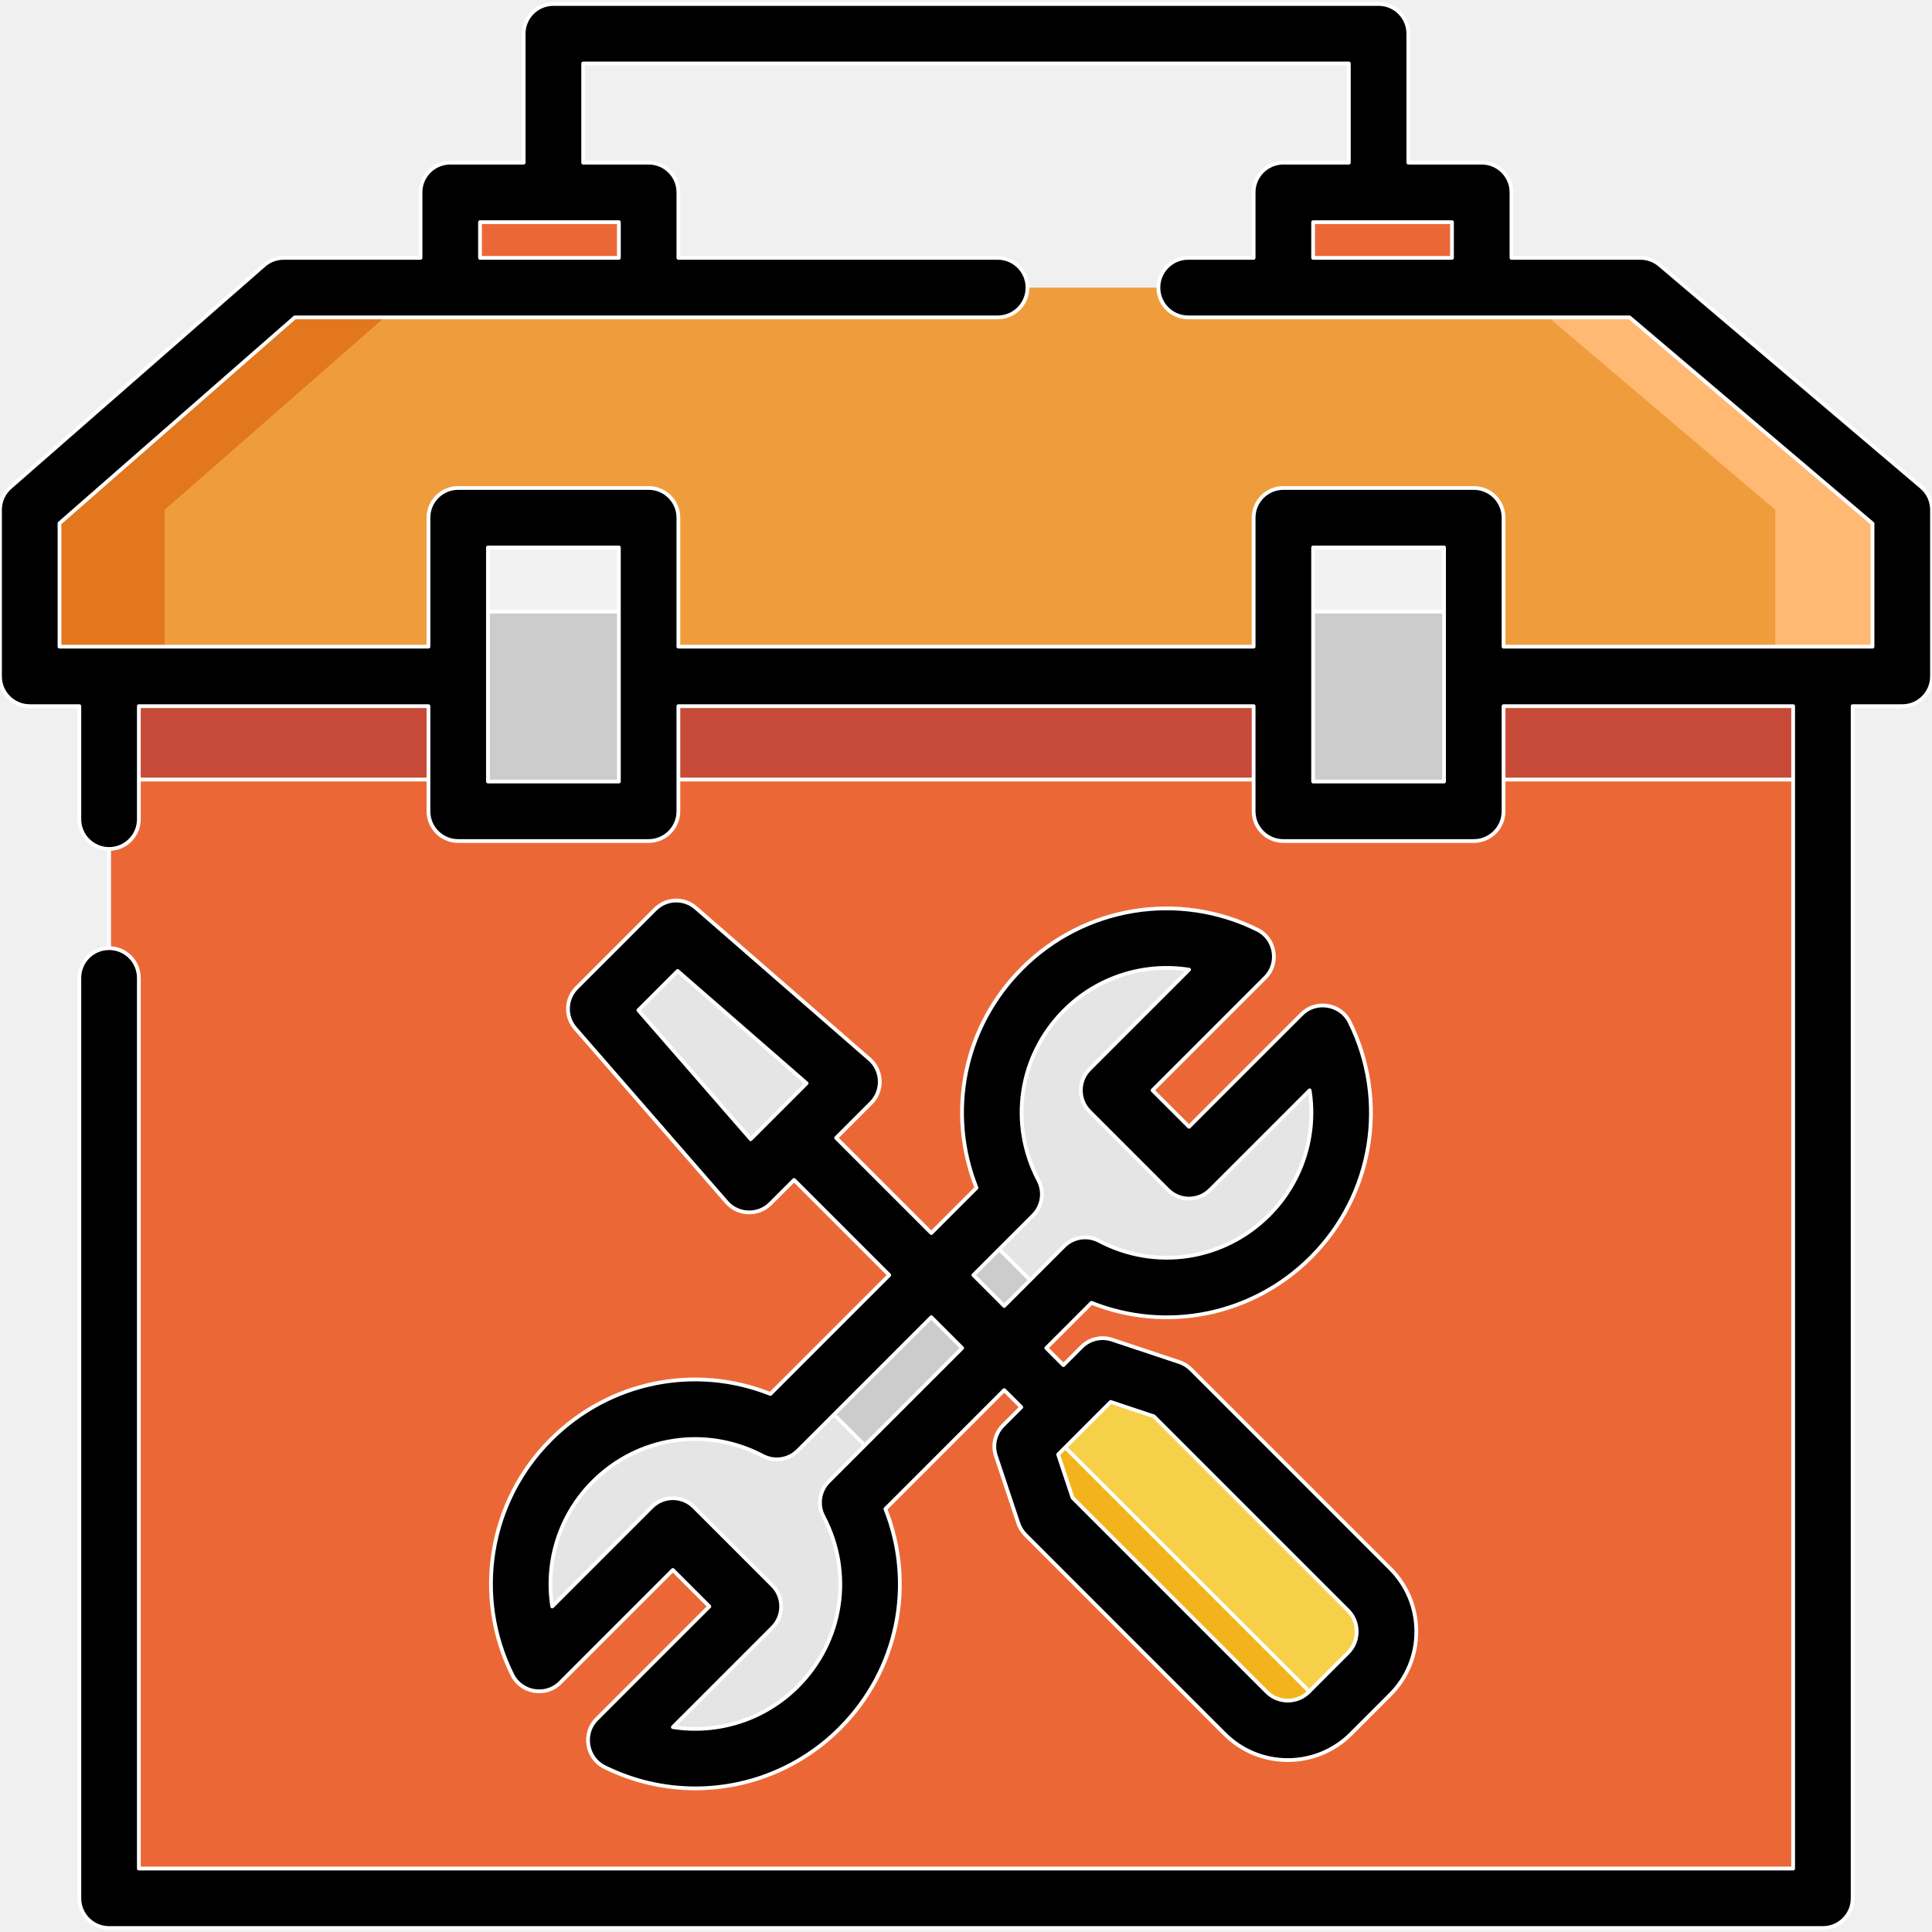
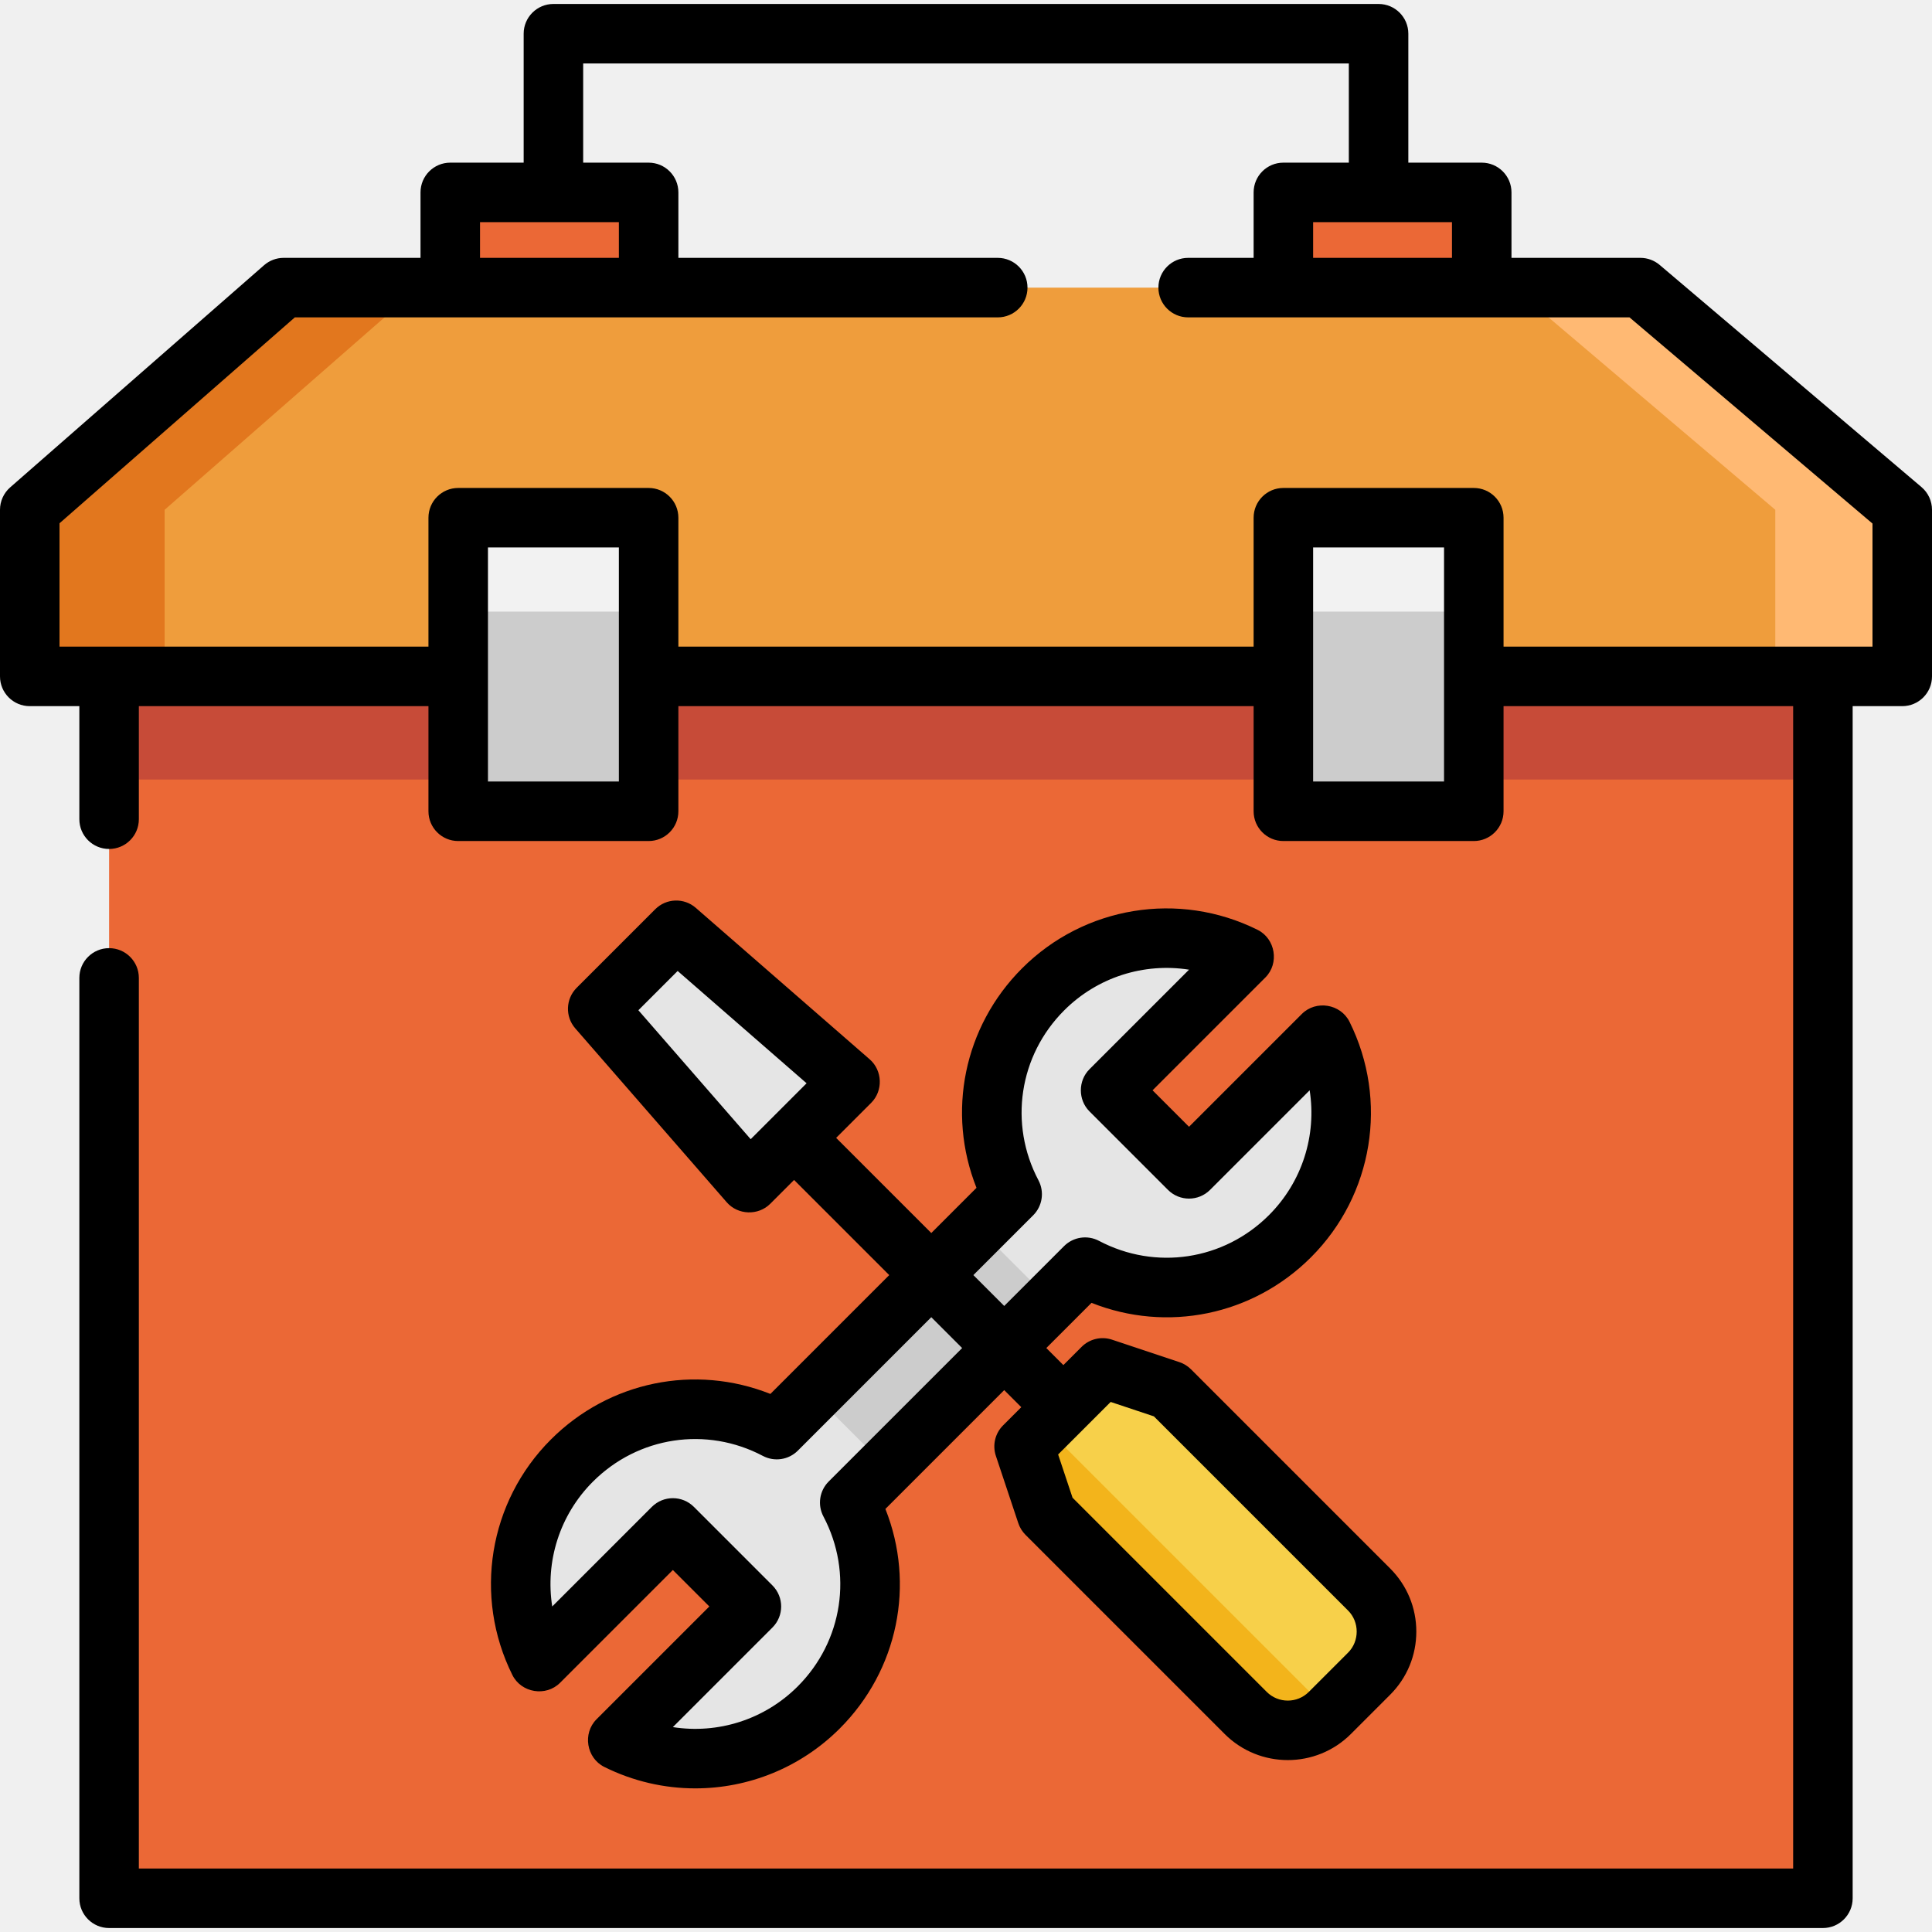
<svg xmlns="http://www.w3.org/2000/svg" version="1.1" id="Layer_1" viewBox="0 0 512 512" xml:space="preserve">
-   <style>
-         path, rect, ellipse, circle {
-         stroke: white;
-         stroke-width: 1;
-         stroke-linejoin: round;
-         vector-effect: non-scaling-stroke;
-         }
-     </style>
  <g>
    <rect x="119.326" y="50.99" style="fill:#EB6836;" width="52.567" height="25.232" />
    <rect x="340.107" y="50.99" style="fill:#EB6836;" width="52.567" height="25.232" />
    <rect x="28.912" y="147.713" style="fill:#EB6836;" width="454.177" height="355.351" />
  </g>
  <rect x="28.912" y="147.713" style="fill:#C74B38;" width="454.177" height="58.875" />
  <path style="fill:#E5E5E5;" d="M225.185,398.19l62.378-62.378c17.469,9.225,39.602,6.489,54.302-8.212  c14.425-14.425,17.319-36.002,8.707-53.311l-35.469,35.469l-20.815-20.815l35.469-35.469c-17.309-8.611-38.886-5.718-53.311,8.707  c-14.701,14.701-17.436,36.833-8.212,54.302l-62.378,62.378c-17.469-9.225-39.602-6.489-54.303,8.212  c-14.425,14.425-17.319,36.002-8.707,53.311l35.469-35.469l20.815,20.815L163.662,461.2c17.309,8.611,38.886,5.718,53.311-8.707  C231.674,437.792,234.411,415.659,225.185,398.19z" />
  <rect x="233.329" y="326.065" transform="matrix(-0.7071 -0.7071 0.7071 -0.7071 169.1833 784.158)" style="fill:#CCCCCC;" width="27.334" height="61.95" />
  <polygon style="fill:#E5E5E5;" points="225.304,286.682 198.542,313.445 158.398,267.353 179.214,246.538 " />
  <path style="fill:#F7D04A;" d="M362.835,443.54l-10.408,10.408c-6.159,6.159-16.143,6.159-22.302,0l-52.782-52.782l-5.947-17.842  l20.815-20.815l17.842,5.947l52.782,52.782C368.993,427.397,368.993,437.382,362.835,443.54z" />
  <path style="fill:#F3B41B;" d="M276.721,377.999l-5.325,5.325l5.947,17.842l52.782,52.782c6.159,6.159,16.143,6.159,22.302,0  l0.121-0.121L276.721,377.999z" />
  <polygon style="fill:#EF9D3C;" points="504.115,179.253 7.885,179.253 7.885,135.097 75.17,76.222 434.727,76.222 504.115,135.097   " />
  <polygon style="fill:#FFB973;" points="434.727,76.222 401.084,76.222 470.472,135.097 470.472,179.253 504.115,179.253   504.115,135.097 " />
  <polygon style="fill:#E2771E;" points="110.916,76.222 75.17,76.222 7.885,135.097 7.885,179.253 43.63,179.253 43.63,135.097 " />
  <g>
    <rect x="121.429" y="137.199" style="fill:#CCCCCC;" width="50.464" height="77.799" />
    <rect x="340.107" y="137.199" style="fill:#CCCCCC;" width="50.464" height="77.799" />
  </g>
  <g>
    <rect x="121.429" y="137.199" style="fill:#F2F2F2;" width="50.464" height="24.882" />
    <rect x="340.107" y="137.199" style="fill:#F2F2F2;" width="50.464" height="24.882" />
  </g>
  <path d="M204.16,369.406c-19.947-7.933-42.695-3.395-58.181,12.09c-16.471,16.47-20.566,41.547-10.191,62.4  c2.358,4.739,8.885,5.814,12.635,2.064l29.894-29.895l9.664,9.664l-29.894,29.894c-3.75,3.751-2.678,10.277,2.063,12.636  c7.681,3.822,15.933,5.679,24.119,5.679c14.037-0.001,27.876-5.467,38.28-15.871c15.487-15.486,20.024-38.234,12.09-58.182  l31.491-31.491l4.521,4.521l-4.832,4.832c-2.112,2.112-2.849,5.236-1.905,8.07l5.947,17.842c0.387,1.161,1.04,2.215,1.905,3.083  l52.782,52.782c4.612,4.611,10.669,6.917,16.727,6.917c6.058,0,12.116-2.306,16.728-6.918l10.407-10.408  c4.467-4.467,6.928-10.407,6.928-16.726s-2.46-12.258-6.928-16.727l-52.782-52.781c-0.865-0.865-1.921-1.517-3.081-1.905  l-17.842-5.947c-2.834-0.944-5.958-0.207-8.069,1.905l-4.832,4.832l-4.521-4.521l11.978-11.978  c19.947,7.93,42.695,3.396,58.181-12.09c16.47-16.471,20.566-41.548,10.191-62.4c-2.358-4.739-8.885-5.814-12.635-2.064  l-29.894,29.895l-9.665-9.664l29.895-29.895c3.75-3.751,2.677-10.277-2.064-12.636c-20.852-10.374-45.93-6.278-62.399,10.191  c-15.487,15.486-20.025,38.234-12.09,58.183l-11.978,11.978l-25.215-25.215l9.293-9.293c3.182-3.183,2.998-8.565-0.396-11.522  l-46.091-40.144c-3.127-2.725-7.825-2.561-10.754,0.37l-20.815,20.815c-2.931,2.931-3.092,7.63-0.371,10.754l40.144,46.092  c2.956,3.395,8.337,3.58,11.522,0.397l6.319-6.319l25.215,25.214L204.16,369.406z M294.34,371.531l11.453,3.818l51.465,51.464  c3.038,3.038,3.04,8.112,0,11.15v0.001l-10.407,10.407c-3.074,3.076-8.077,3.075-11.151,0l-51.466-51.466l-3.817-11.453  L294.34,371.531z M169.178,267.724l10.407-10.407l34.17,29.762l-14.815,14.816L169.178,267.724z M219.61,392.614  c-2.445,2.445-3.012,6.2-1.397,9.258c7.903,14.964,5.164,33.067-6.815,45.046c-8.845,8.847-21.192,12.652-33.084,10.783  l26.393-26.393c3.079-3.08,3.079-8.072,0-11.152l-20.815-20.815c-3.079-3.078-8.072-3.078-11.15,0l-26.394,26.394  c-1.872-11.894,1.937-24.24,10.782-33.084c11.98-11.979,30.081-14.717,45.045-6.815c3.059,1.615,6.812,1.048,9.257-1.396  l35.37-35.37l8.177,8.177L219.61,392.614z M273.811,322.06c2.445-2.445,3.012-6.2,1.397-9.258  c-7.903-14.965-5.164-33.068,6.815-45.046c8.845-8.845,21.191-12.656,33.084-10.783l-26.394,26.393  c-3.036,3.037-3.036,8.115,0,11.152l20.815,20.815c3.079,3.078,8.072,3.078,11.15,0l26.394-26.394  c1.872,11.894-1.938,24.24-10.783,33.084c-11.979,11.98-30.08,14.718-45.046,6.815c-3.057-1.615-6.812-1.048-9.257,1.396  l-15.857,15.857l-8.177-8.177L273.811,322.06z" />
  <path d="M509.217,129.084l-69.388-58.875c-1.426-1.209-3.234-1.872-5.102-1.872h-34.168V50.99c0-4.356-3.53-7.885-7.885-7.885  h-19.45V8.936c0-4.356-3.53-7.885-7.885-7.885H146.661c-4.355,0-7.885,3.529-7.885,7.885v34.168h-19.45  c-4.355,0-7.885,3.529-7.885,7.885v17.347H75.17c-1.91,0-3.755,0.693-5.193,1.95L2.692,129.162C0.982,130.66,0,132.822,0,135.097  v44.156c0,4.356,3.53,7.885,7.885,7.885h13.142v29.963c0,4.356,3.53,7.885,7.885,7.885s7.885-3.529,7.885-7.885v-29.963h76.747  v27.86c0,4.356,3.53,7.885,7.885,7.885h50.464c4.355,0,7.885-3.529,7.885-7.885v-27.86h152.444v27.86  c0,4.356,3.53,7.885,7.885,7.885h50.464c4.355,0,7.885-3.529,7.885-7.885v-27.86h76.747v308.041H36.797V259.154  c0-4.356-3.53-7.885-7.885-7.885s-7.885,3.529-7.885,7.885v243.91c0,4.356,3.53,7.885,7.885,7.885h454.177  c4.355,0,7.885-3.529,7.885-7.885V187.138h13.142c4.355,0,7.885-3.529,7.885-7.885v-44.156  C512,132.781,510.982,130.582,509.217,129.084z M384.789,68.337h-36.797v-9.462h36.797V68.337z M127.212,58.875h36.797v9.462  h-36.797V58.875z M164.008,207.113h-34.694v-62.029h34.694V207.113z M382.686,207.113h-34.694v-62.029h34.694V207.113z   M496.23,171.368h-97.774v-34.168c0-4.356-3.53-7.885-7.885-7.885h-50.464c-4.355,0-7.885,3.529-7.885,7.885v34.168H179.778v-34.168  c0-4.356-3.53-7.885-7.885-7.885h-50.464c-4.355,0-7.885,3.529-7.885,7.885v34.168H15.77v-32.693l62.363-54.567h186.278  c4.355,0,7.885-3.529,7.885-7.885c0-4.356-3.53-7.885-7.885-7.885h-84.632V50.99c0-4.356-3.53-7.885-7.885-7.885h-17.347V16.821  h202.908v26.283h-17.347c-4.355,0-7.885,3.529-7.885,7.885v17.347h-17.347c-4.355,0-7.885,3.529-7.885,7.885  c0,4.356,3.53,7.885,7.885,7.885h116.958l64.397,54.641V171.368z" />
</svg>
